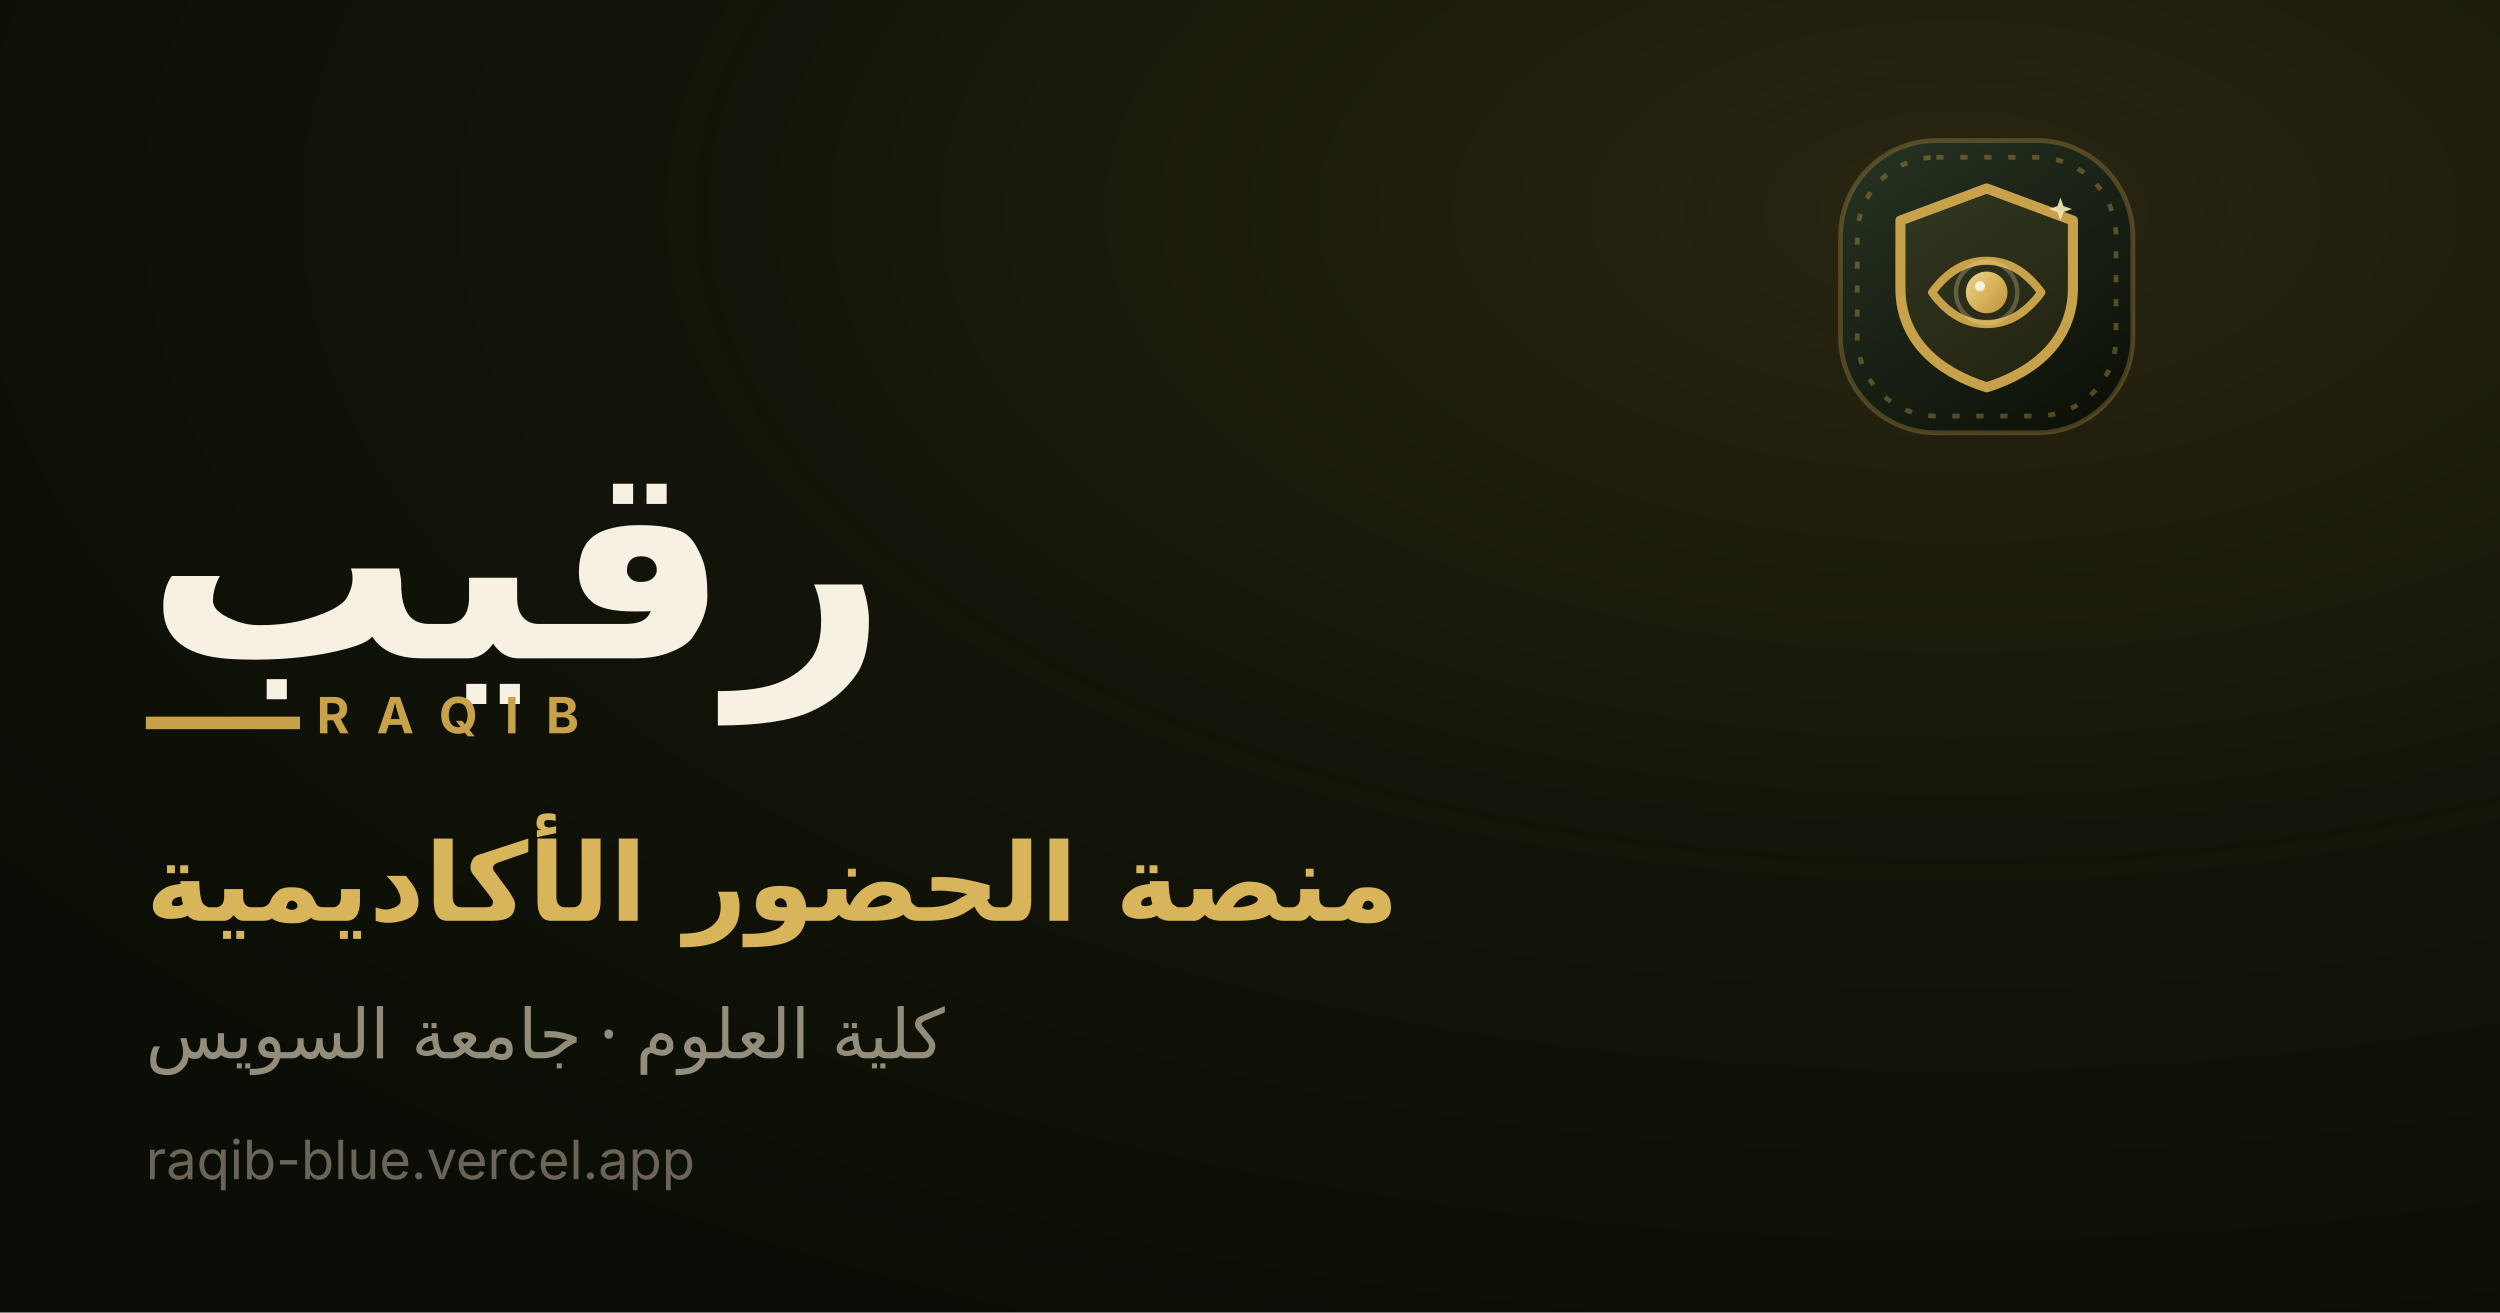
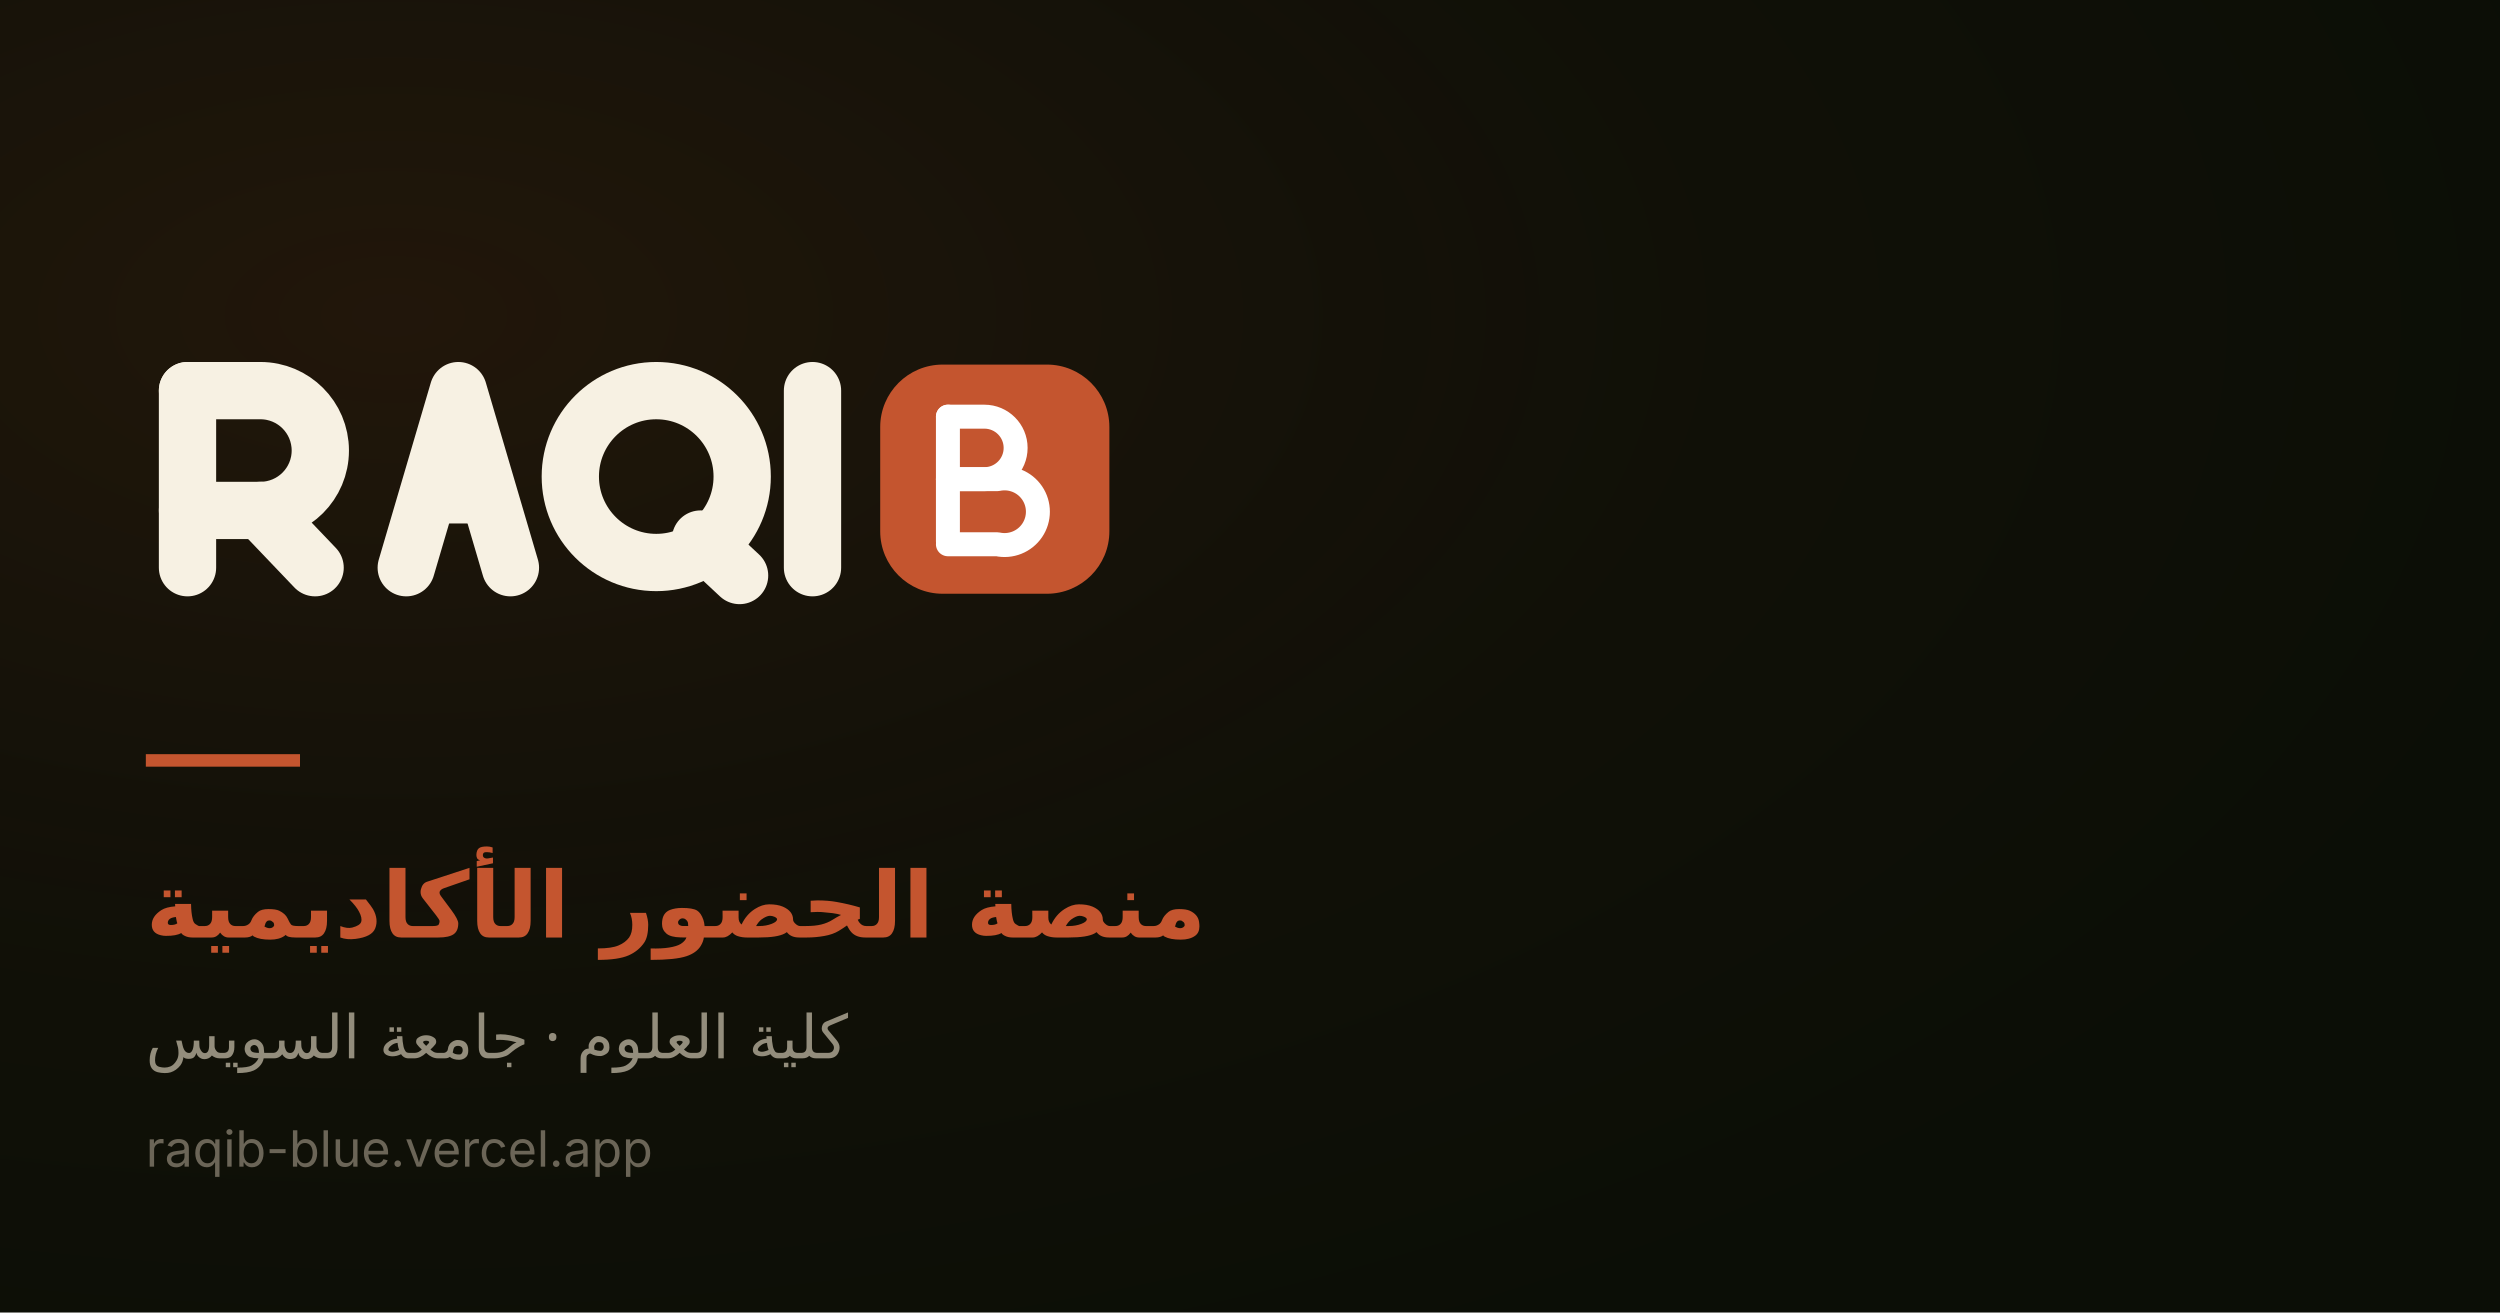
- <svg xmlns="http://www.w3.org/2000/svg" viewBox="0 0 1200 630" width="1200" height="630" fill="none" role="img" aria-label="رقيب — منصة الحضور الأكاديمية">
+ <svg xmlns="http://www.w3.org/2000/svg" viewBox="0 0 1200 630" width="1200" height="630" fill="none" role="img" aria-label="RAQIB — منصة الحضور الأكاديمية">
  <defs>
-     <linearGradient id="gt" x1="12" y1="4" x2="52" y2="60" gradientUnits="userSpaceOnUse">
-       <stop stop-color="#243020" />
-       <stop offset="1" stop-color="#0d1107" />
-     </linearGradient>
-     <linearGradient id="gi" x1="26" y1="26" x2="40" y2="38" gradientUnits="userSpaceOnUse">
-       <stop stop-color="#f4e6b6" />
-       <stop offset=".5" stop-color="#d8b45a" />
-       <stop offset="1" stop-color="#aa8137" />
-     </linearGradient>
-     <radialGradient id="gs" cx="0.5" cy="0" r="1" gradientTransform="translate(32 2) scale(34 26)">
-       <stop stop-color="#ffffff" stop-opacity=".14" />
-       <stop offset="1" stop-color="#ffffff" stop-opacity="0" />
-     </radialGradient>
-     <radialGradient id="glow" cx="0.78" cy="0.16" r="0.95">
-       <stop offset="0%" stop-color="#c8a24b" stop-opacity="0.16" />
-       <stop offset="55%" stop-color="#c8a24b" stop-opacity="0.04" />
-       <stop offset="100%" stop-color="#c8a24b" stop-opacity="0" />
+     <radialGradient id="glow" cx="0.16" cy="0.24" r="0.9">
+       <stop offset="0%" stop-color="#C4552F" stop-opacity="0.12" />
+       <stop offset="55%" stop-color="#C4552F" stop-opacity="0.03" />
+       <stop offset="100%" stop-color="#C4552F" stop-opacity="0" />
    </radialGradient>
  </defs>
  <rect width="1200" height="630" fill="#0b0e06" />
  <rect width="1200" height="630" fill="url(#glow)" />
-   <g transform="translate(880,64) scale(2.3)">
-     <rect x="1.5" y="1.5" width="61" height="61" rx="20" fill="url(#gt)" />
-     <rect x="1.5" y="1.5" width="61" height="61" rx="20" fill="url(#gs)" />
-     <rect x="1.5" y="1.5" width="61" height="61" rx="20" stroke="rgba(200,162,75,0.30)" />
-     <rect x="5" y="5" width="54" height="54" rx="16.5" fill="none" stroke="#c8a24b" stroke-opacity=".38" stroke-width="1" stroke-dasharray="1.5 3.5" />
-     <path d="M32 11.5 50 18.2v14.1c0 10.6-7.5 17.4-18 20.7-10.5-3.3-18-10.1-18-20.7V18.2Z" fill="rgba(200,162,75,0.10)" stroke="#c8a24b" stroke-width="2.1" stroke-linejoin="round" />
-     <path d="M20.6 33.2c3.2-4.4 7-6.6 11.4-6.6s8.2 2.2 11.4 6.6c-3.2 4.4-7 6.6-11.4 6.6s-8.2-2.2-11.4-6.6Z" fill="none" stroke="#c8a24b" stroke-width="1.7" stroke-linecap="round" stroke-linejoin="round" />
-     <circle cx="32" cy="33.2" r="4.35" fill="url(#gi)" />
-     <circle cx="30.6" cy="31.9" r="1.05" fill="#fbf6e6" fill-opacity=".9" />
-     <circle cx="32" cy="33.2" r="6.4" fill="none" stroke="#f0dfa6" stroke-opacity=".28" stroke-width=".9" />
-     <path d="M47.4 13.4l.62 1.78 1.78.62-1.78.62-.62 1.78-.62-1.78-1.78-.62 1.78-.62Z" fill="#f4e6b6" fill-opacity=".92" />
+   <g transform="translate(70,150) scale(2.5)">
+     <g stroke="#F7F1E3" stroke-width="11" stroke-linecap="round" stroke-linejoin="round" fill="none">
+       <path d="M8 15V49" />
+       <path d="M8 15h14a11.5 11.5 0 1 1 0 23H8" />
+       <path d="M22 38L32.5 49" />
+       <path d="M50 49L60 15L70 49" />
+       <path d="M54.5 35H65.5" />
+       <circle cx="98" cy="31.5" r="16.5" />
+       <path d="M106.5 43.5L114 50.5" />
+       <path d="M128 15V49" />
+     </g>
+     <rect x="141" y="10" width="44" height="44" rx="12" fill="#C4552F" />
+     <g stroke="#ffffff" stroke-width="4.6" stroke-linecap="round" stroke-linejoin="round" fill="none">
+       <path d="M154 44V20" />
+       <path d="M154 20h7a6 6 0 1 1 0 12h-7" />
+       <path d="M154 32h9.5a6.4 6.4 0 1 1 0 12.5h-9.5" />
+     </g>
  </g>
-   <text x="70" y="316" font-family="Cairo, Segoe UI, Tahoma, sans-serif" font-weight="800" font-size="132" fill="#f7f1e3">رقيب</text>
-   <rect x="70" y="344" width="74" height="6" fill="#c8a24b" />
-   <text x="152" y="352" font-family="Inter, Segoe UI, sans-serif" font-weight="700" font-size="24" fill="#c8a24b" letter-spacing="13">RAQIB</text>
-   <text x="70" y="442" font-family="Segoe UI, Tahoma, sans-serif" font-weight="600" font-size="52" fill="#d8b45a">منصة الحضور الأكاديمية</text>
-   <text x="70" y="508" font-family="Segoe UI, Tahoma, sans-serif" font-weight="400" font-size="33" fill="#938d7c">كلية العلوم · جامعة السويس</text>
-   <text x="70" y="566" font-family="Inter, Segoe UI, sans-serif" font-weight="400" font-size="26" fill="#6b6557">raqib-blue.vercel.app</text>
+   <rect x="70" y="362" width="74" height="6" fill="#C4552F" />
+   <text x="70" y="450" font-family="Segoe UI, Tahoma, sans-serif" font-weight="600" font-size="44" fill="#C4552F">منصة الحضور الأكاديمية</text>
+   <text x="70" y="508" font-family="Segoe UI, Tahoma, sans-serif" font-weight="400" font-size="29" fill="#938d7c">كلية العلوم · جامعة السويس</text>
+   <text x="70" y="560" font-family="Inter, Segoe UI, sans-serif" font-weight="400" font-size="24" fill="#6b6557">raqib-blue.vercel.app</text>
</svg>
